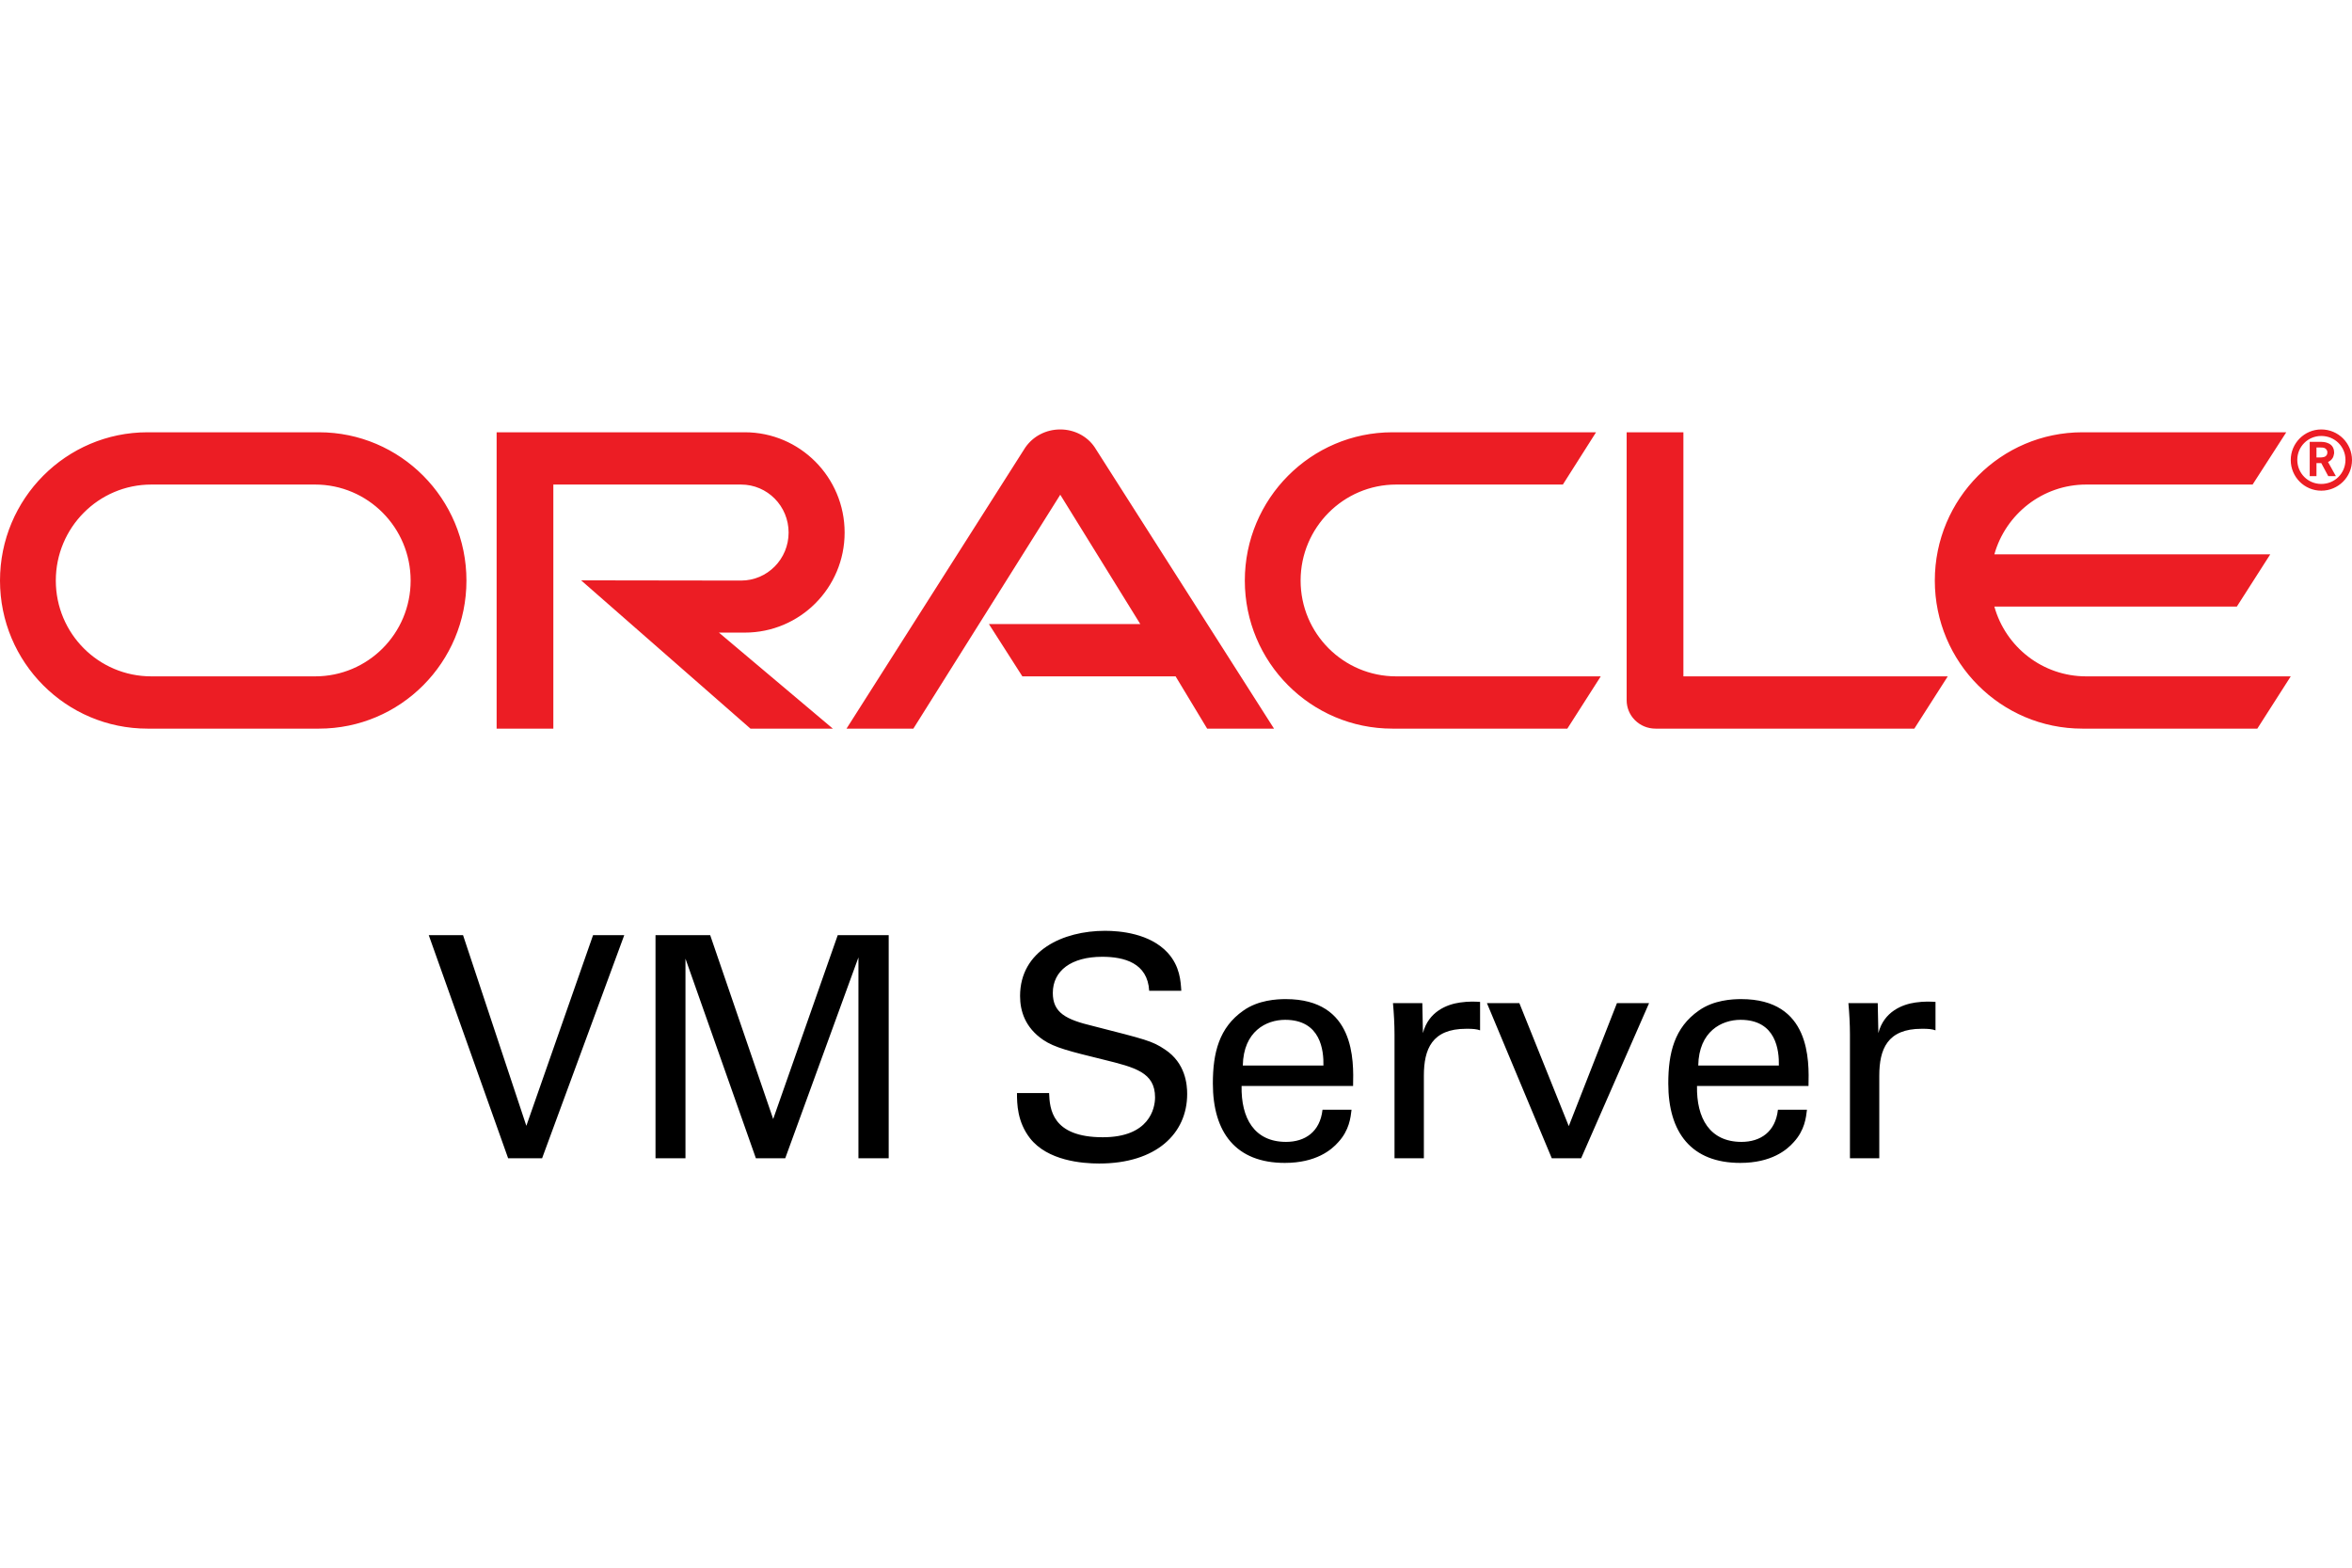
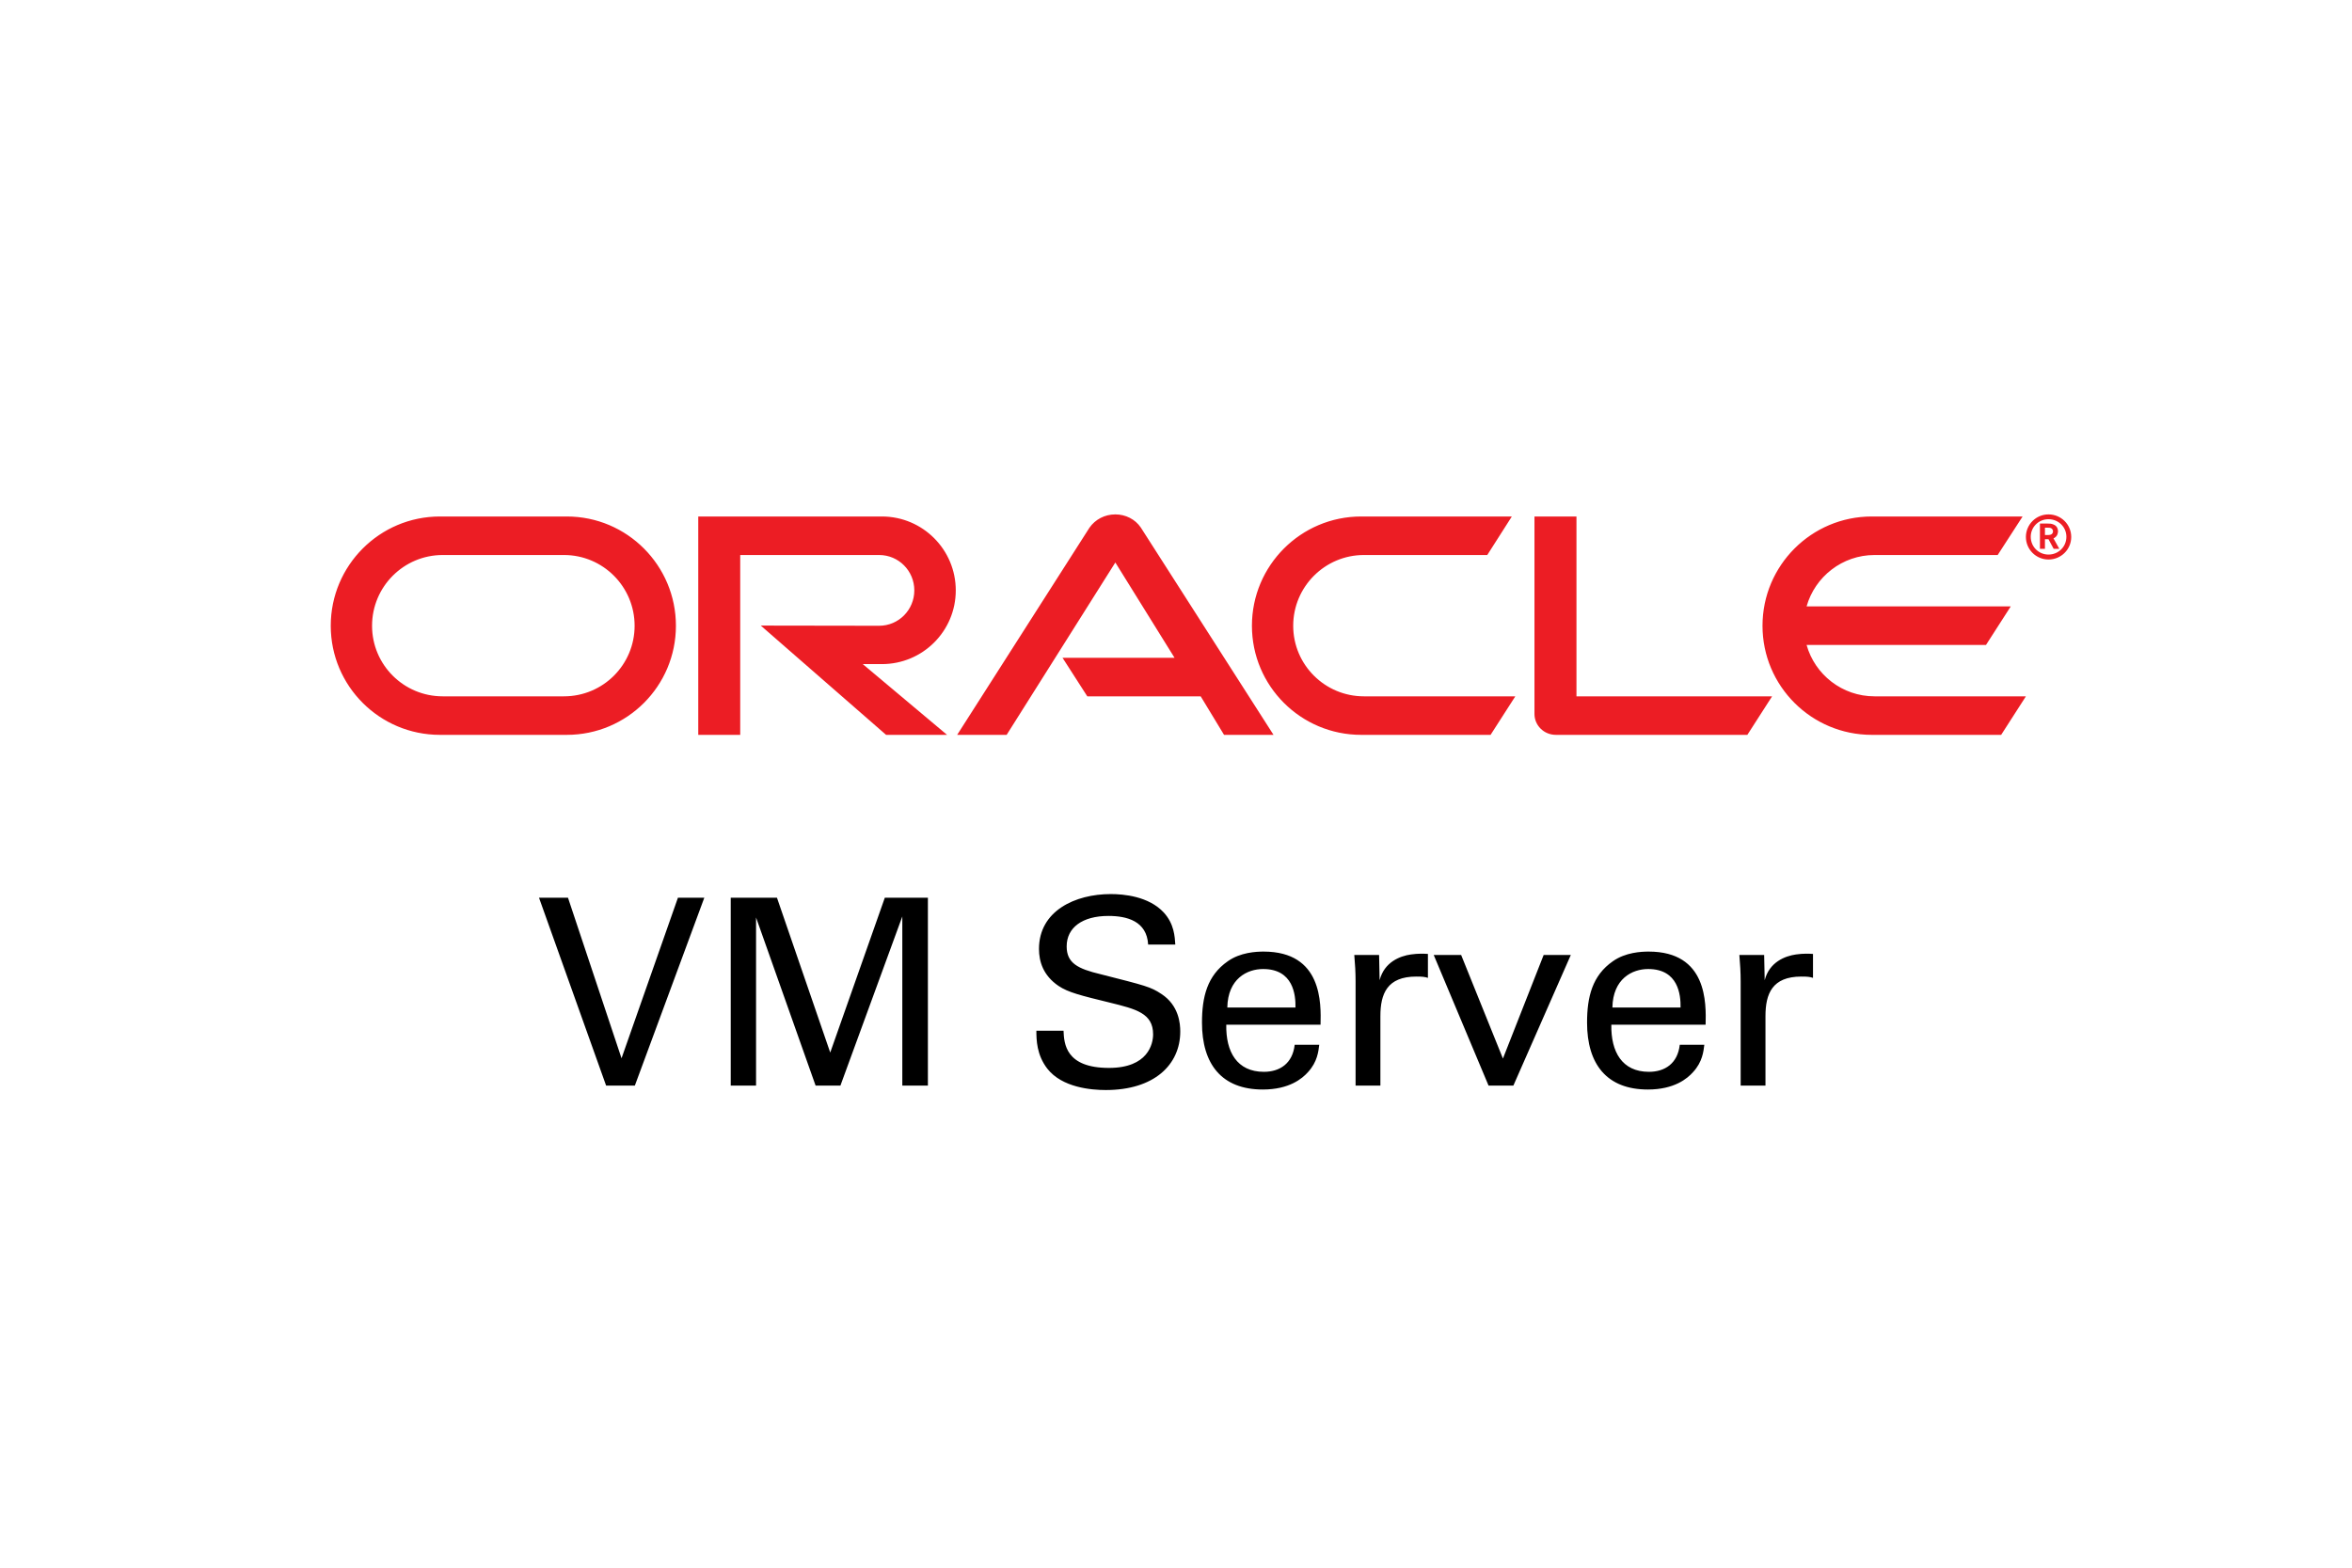
<svg xmlns="http://www.w3.org/2000/svg" width="192px" height="128px" viewBox="0 0 192 128" version="1.1">
  <g id="Provider/OracleVM/oraclevm-128" stroke="none" stroke-width="1" fill="none" fill-rule="evenodd">
-     <path d="M170.3,55.224 C166.745,55.224 163.728,52.83 162.805,49.527 L182.599,49.527 L185.328,45.26 L162.805,45.26 C163.728,41.977 166.745,39.563 170.3,39.563 L183.886,39.563 L186.634,35.295 L169.993,35.295 C163.343,35.295 157.944,40.722 157.944,47.403 C157.944,54.085 163.343,59.492 169.993,59.492 L184.271,59.492 L187,55.224 L170.3,55.224 Z M113.667,59.492 C107.018,59.492 101.618,54.085 101.618,47.403 C101.618,40.722 107.018,35.295 113.667,35.295 L130.29,35.295 L127.581,39.563 L113.975,39.563 C109.67,39.563 106.172,43.078 106.172,47.403 C106.172,51.729 109.67,55.224 113.975,55.224 L130.674,55.224 L127.946,59.492 L113.667,59.492 Z M25.726,55.224 C30.033,55.224 33.521,51.729 33.521,47.403 C33.521,43.078 30.033,39.563 25.726,39.563 L12.351,39.563 C8.047,39.563 4.556,43.078 4.556,47.403 C4.556,51.729 8.047,55.224 12.351,55.224 L25.726,55.224 Z M12.042,59.492 C5.394,59.492 0,54.085 0,47.403 C0,40.722 5.394,35.295 12.042,35.295 L26.038,35.295 C32.686,35.295 38.077,40.722 38.077,47.403 C38.077,54.085 32.686,59.492 26.038,59.492 L12.042,59.492 Z M60.801,51.651 C65.298,51.651 68.949,48.002 68.949,43.483 C68.949,38.965 65.298,35.295 60.801,35.295 L40.541,35.295 L40.541,59.492 L45.17,59.492 L45.17,39.563 L60.493,39.563 C62.646,39.563 64.376,41.32 64.376,43.483 C64.376,45.646 62.646,47.403 60.493,47.403 L47.438,47.384 L61.262,59.492 L67.988,59.492 L58.687,51.651 L60.801,51.651 Z M137.42,55.224 L137.42,35.295 L132.788,35.295 L132.788,57.174 C132.788,57.773 133.019,58.352 133.461,58.797 C133.903,59.24 134.498,59.492 135.152,59.492 L156.272,59.492 L159.001,55.224 L137.42,55.224 Z M80.729,50.956 L93.086,50.956 L86.552,40.394 L74.56,59.492 L69.103,59.492 L83.689,36.551 C84.323,35.624 85.38,35.064 86.552,35.064 C87.686,35.064 88.743,35.604 89.357,36.512 L104.001,59.492 L98.543,59.492 L95.968,55.224 L83.458,55.224 L80.729,50.956 Z M189.491,40.064 C188.121,40.064 187,38.947 187,37.563 C187,36.181 188.121,35.064 189.491,35.064 C190.879,35.064 192,36.181 192,37.563 C192,38.947 190.879,40.064 189.491,40.064 Z M189.26,36.074 C189.651,36.074 189.811,36.092 189.99,36.163 C190.488,36.323 190.541,36.766 190.541,36.943 C190.541,36.978 190.541,37.067 190.505,37.173 C190.488,37.28 190.416,37.493 190.167,37.652 C190.132,37.67 190.114,37.688 190.043,37.723 L190.684,38.876 L190.061,38.876 L189.491,37.812 L189.1,37.812 L189.1,38.876 L188.548,38.876 L188.548,36.074 L189.26,36.074 Z M189.456,37.351 C189.633,37.333 189.811,37.333 189.918,37.173 C189.972,37.102 189.99,37.032 189.99,36.925 C189.99,36.783 189.9,36.659 189.776,36.589 C189.651,36.535 189.527,36.535 189.26,36.535 L189.1,36.535 L189.1,37.351 L189.456,37.351 Z M187.534,37.546 C187.534,38.645 188.406,39.514 189.491,39.514 C190.595,39.514 191.467,38.645 191.467,37.546 C191.467,36.464 190.595,35.596 189.491,35.596 C188.406,35.596 187.534,36.464 187.534,37.546 Z" id="Combined-Shape-Copy" fill="#EC1D24" />
-     <path d="M50.96,76.353 L44.253,94.571 L41.48,94.571 L35,76.353 L37.799,76.353 L42.967,91.922 L48.414,76.353 L50.96,76.353 Z M53.511,94.571 L53.511,76.353 L57.974,76.353 L63.117,91.367 L68.387,76.353 L72.547,76.353 L72.547,94.571 L70.076,94.571 L70.076,78.17 L64.101,94.571 L61.705,94.571 L55.957,78.271 L55.957,94.571 L53.511,94.571 Z M83.019,89.247 L85.641,89.247 C85.692,90.509 85.843,92.855 90.028,92.855 C93.811,92.855 94.29,90.509 94.29,89.6 C94.29,87.556 92.651,87.153 90.104,86.522 C87.331,85.841 86.095,85.538 85.162,84.907 C83.675,83.898 83.271,82.535 83.271,81.324 C83.271,77.615 86.776,76 90.205,76 C91.415,76 93.861,76.202 95.323,77.792 C96.332,78.902 96.382,80.138 96.433,80.895 L93.811,80.895 C93.684,78.624 91.768,78.12 89.978,78.12 C87.457,78.12 85.944,79.255 85.944,81.072 C85.944,82.687 87.003,83.242 89.222,83.772 C93.558,84.882 94.037,84.983 95.096,85.689 C96.786,86.799 96.912,88.566 96.912,89.323 C96.912,92.552 94.39,95 89.726,95 C88.339,95 85.515,94.773 84.078,92.931 C83.044,91.594 83.019,90.13 83.019,89.247 Z M110.456,88.667 L101.354,88.667 C101.303,91.291 102.387,93.234 104.984,93.234 C106.522,93.234 107.758,92.426 107.96,90.61 L110.33,90.61 C110.254,91.24 110.153,92.275 109.245,93.259 C108.691,93.89 107.43,94.95 104.883,94.95 C100.9,94.95 99.009,92.477 99.009,88.465 C99.009,85.967 99.513,83.898 101.505,82.51 C102.715,81.652 104.228,81.576 104.959,81.576 C110.632,81.576 110.506,86.598 110.456,88.667 Z M101.454,87.001 L108.035,87.001 C108.06,85.79 107.833,83.267 104.909,83.267 C103.371,83.267 101.505,84.201 101.454,87.001 Z M113.838,94.571 L113.838,84.478 C113.838,83.62 113.788,82.737 113.712,81.904 L116.108,81.904 L116.158,84.352 C116.612,82.586 118.125,82.005 119.184,81.854 C119.89,81.753 120.419,81.778 120.823,81.803 L120.823,84.125 C120.697,84.074 120.545,84.049 120.369,84.024 C120.192,83.999 119.965,83.999 119.688,83.999 C116.889,83.999 116.234,85.664 116.234,87.834 L116.234,94.571 L113.838,94.571 Z M126.676,94.571 L121.382,81.904 L124.029,81.904 L128.063,91.947 L131.996,81.904 L134.619,81.904 L129.072,94.571 L126.676,94.571 Z M147.633,88.667 L138.531,88.667 C138.481,91.291 139.565,93.234 142.162,93.234 C143.7,93.234 144.935,92.426 145.137,90.61 L147.507,90.61 C147.431,91.24 147.33,92.275 146.423,93.259 C145.868,93.89 144.607,94.95 142.061,94.95 C138.077,94.95 136.186,92.477 136.186,88.465 C136.186,85.967 136.69,83.898 138.682,82.51 C139.892,81.652 141.405,81.576 142.136,81.576 C147.81,81.576 147.683,86.598 147.633,88.667 Z M138.632,87.001 L145.213,87.001 C145.238,85.79 145.011,83.267 142.086,83.267 C140.548,83.267 138.682,84.201 138.632,87.001 Z M151.016,94.571 L151.016,84.478 C151.016,83.62 150.965,82.737 150.89,81.904 L153.285,81.904 L153.336,84.352 C153.789,82.586 155.302,82.005 156.361,81.854 C157.067,81.753 157.597,81.778 158,81.803 L158,84.125 C157.874,84.074 157.723,84.049 157.546,84.024 C157.37,83.999 157.143,83.999 156.865,83.999 C154.067,83.999 153.411,85.664 153.411,87.834 L153.411,94.571 L151.016,94.571 Z" id="VM-Server" fill="#000000" />
+     <g id="Group" transform="translate(27, 42)">
+       <path d="M30.495,31.297 L24.824,46.639 L22.479,46.639 L17,31.297 L19.366,31.297 L23.737,44.408 L28.342,31.297 L30.495,31.297 Z M32.652,46.639 L32.652,31.297 L36.425,31.297 L40.774,43.94 L45.23,31.297 L48.747,31.297 L48.747,46.639 L46.658,46.639 L46.658,32.827 L41.605,46.639 L39.58,46.639 L34.719,32.912 L34.719,46.639 L32.652,46.639 Z M57.602,42.155 L59.819,42.155 C59.861,43.218 59.989,45.194 63.528,45.194 C66.726,45.194 67.131,43.218 67.131,42.453 C67.131,40.732 65.745,40.392 63.592,39.861 C61.247,39.287 60.202,39.032 59.414,38.501 C58.156,37.651 57.815,36.503 57.815,35.483 C57.815,32.36 60.778,31 63.677,31 C64.701,31 66.769,31.17 68.005,32.509 C68.858,33.444 68.9,34.485 68.943,35.122 L66.726,35.122 C66.619,33.21 64.999,32.785 63.486,32.785 C61.354,32.785 60.075,33.741 60.075,35.271 C60.075,36.631 60.97,37.098 62.846,37.544 C66.513,38.479 66.918,38.564 67.813,39.159 C69.242,40.094 69.348,41.582 69.348,42.219 C69.348,44.939 67.216,47 63.272,47 C62.1,47 59.712,46.809 58.497,45.258 C57.623,44.131 57.602,42.899 57.602,42.155 Z M80.8,41.667 L73.104,41.667 C73.061,43.876 73.978,45.513 76.174,45.513 C77.474,45.513 78.519,44.833 78.689,43.303 L80.693,43.303 C80.629,43.834 80.544,44.705 79.777,45.534 C79.308,46.065 78.242,46.958 76.088,46.958 C72.72,46.958 71.121,44.875 71.121,41.497 C71.121,39.393 71.548,37.651 73.232,36.482 C74.255,35.76 75.534,35.696 76.152,35.696 C80.949,35.696 80.843,39.924 80.8,41.667 Z M73.189,40.264 L78.753,40.264 C78.775,39.244 78.583,37.12 76.11,37.12 C74.809,37.12 73.232,37.906 73.189,40.264 Z M83.66,46.639 L83.66,38.139 C83.66,37.417 83.618,36.673 83.554,35.972 L85.579,35.972 L85.622,38.033 C86.005,36.546 87.284,36.057 88.18,35.93 C88.777,35.845 89.224,35.866 89.565,35.887 L89.565,37.842 C89.459,37.799 89.331,37.778 89.182,37.757 C89.032,37.736 88.841,37.736 88.606,37.736 C86.24,37.736 85.685,39.138 85.685,40.965 L85.685,46.639 L83.66,46.639 Z M94.515,46.639 L90.038,35.972 L92.277,35.972 L95.688,44.429 L99.013,35.972 L101.23,35.972 L96.54,46.639 L94.515,46.639 Z M112.234,41.667 L104.538,41.667 C104.496,43.876 105.412,45.513 107.608,45.513 C108.909,45.513 109.953,44.833 110.124,43.303 L112.128,43.303 C112.064,43.834 111.979,44.705 111.211,45.534 C110.742,46.065 109.676,46.958 107.523,46.958 C104.155,46.958 102.556,44.875 102.556,41.497 C102.556,39.393 102.982,37.651 104.666,36.482 C105.69,35.76 106.969,35.696 107.587,35.696 C112.384,35.696 112.277,39.924 112.234,41.667 Z M104.624,40.264 L110.188,40.264 C110.209,39.244 110.017,37.12 107.544,37.12 C106.244,37.12 104.666,37.906 104.624,40.264 Z M115.095,46.639 L115.095,38.139 C115.095,37.417 115.052,36.673 114.988,35.972 L117.013,35.972 L117.056,38.033 C117.44,36.546 118.719,36.057 119.614,35.93 C120.211,35.845 120.659,35.866 121,35.887 L121,37.842 C120.893,37.799 120.765,37.778 120.616,37.757 C120.467,37.736 120.275,37.736 120.041,37.736 C117.674,37.736 117.12,39.138 117.12,40.965 L117.12,46.639 L115.095,46.639 Z" id="VM-Server" fill="#000000" />
+       <path d="M126.022,14.855 C123.391,14.855 121.158,13.091 120.476,10.658 L135.123,10.658 L137.143,7.513 L120.476,7.513 C121.158,5.094 123.391,3.316 126.022,3.316 L136.076,3.316 L138.11,0.171 L125.795,0.171 C120.874,0.171 116.878,4.169 116.878,9.093 C116.878,14.016 120.874,18 125.795,18 L136.36,18 L138.38,14.855 L126.022,14.855 L126.022,14.855 Z M84.114,18 C79.194,18 75.198,14.016 75.198,9.093 C75.198,4.169 79.194,0.171 84.114,0.171 L96.415,0.171 L94.41,3.316 L84.341,3.316 C81.156,3.316 78.568,5.905 78.568,9.093 C78.568,12.28 81.156,14.855 84.341,14.855 L96.699,14.855 L94.68,18 L84.114,18 Z M19.037,14.855 C22.224,14.855 24.805,12.28 24.805,9.093 C24.805,5.905 22.224,3.316 19.037,3.316 L9.14,3.316 C5.954,3.316 3.372,5.905 3.372,9.093 C3.372,12.28 5.954,14.855 9.14,14.855 L19.037,14.855 Z M8.911,18 C3.992,18 0,14.016 0,9.093 C0,4.169 3.992,0.171 8.911,0.171 L19.268,0.171 C24.188,0.171 28.177,4.169 28.177,9.093 C28.177,14.016 24.188,18 19.268,18 L8.911,18 Z M44.993,12.223 C48.321,12.223 51.022,9.534 51.022,6.204 C51.022,2.874 48.321,0.171 44.993,0.171 L30,0.171 L30,18 L33.426,18 L33.426,3.316 L44.765,3.316 C46.358,3.316 47.638,4.61 47.638,6.204 C47.638,7.798 46.358,9.093 44.765,9.093 L35.104,9.078 L45.334,18 L50.311,18 L43.429,12.223 L44.993,12.223 Z M101.691,14.855 L101.691,0.171 L98.263,0.171 L98.263,16.292 C98.263,16.734 98.434,17.161 98.761,17.488 C99.088,17.815 99.529,18 100.013,18 L115.641,18 L117.661,14.855 L101.691,14.855 Z M59.739,11.711 L68.883,11.711 L64.048,3.927 L55.175,18 L51.136,18 L61.93,1.096 C62.399,0.413 63.181,0 64.048,0 C64.888,0 65.67,0.398 66.124,1.067 L76.961,18 L72.922,18 L71.016,14.855 L61.759,14.855 L59.739,11.711 Z M140.223,3.684 C139.209,3.684 138.38,2.861 138.38,1.842 C138.38,0.823 139.209,0 140.223,0 C141.251,0 142.08,0.823 142.08,1.842 C142.08,2.861 141.251,3.684 140.223,3.684 Z M140.052,0.745 C140.342,0.745 140.46,0.758 140.592,0.81 C140.961,0.928 141.001,1.254 141.001,1.385 C141.001,1.411 141.001,1.476 140.974,1.554 C140.961,1.633 140.908,1.79 140.724,1.907 C140.698,1.92 140.685,1.933 140.632,1.959 L141.106,2.809 L140.645,2.809 L140.223,2.025 L139.934,2.025 L139.934,2.809 L139.526,2.809 L139.526,0.745 L140.052,0.745 Z M140.197,1.685 C140.329,1.672 140.46,1.672 140.539,1.554 C140.579,1.502 140.592,1.45 140.592,1.372 C140.592,1.267 140.526,1.176 140.434,1.124 C140.342,1.084 140.25,1.084 140.052,1.084 L139.934,1.084 L139.934,1.685 L140.197,1.685 Z M138.775,1.829 C138.775,2.639 139.42,3.279 140.223,3.279 C141.04,3.279 141.685,2.639 141.685,1.829 C141.685,1.032 141.04,0.392 140.223,0.392 C139.42,0.392 138.775,1.032 138.775,1.829 Z" id="ORACLE" fill="#EC1D24" />
+     </g>
  </g>
</svg>
